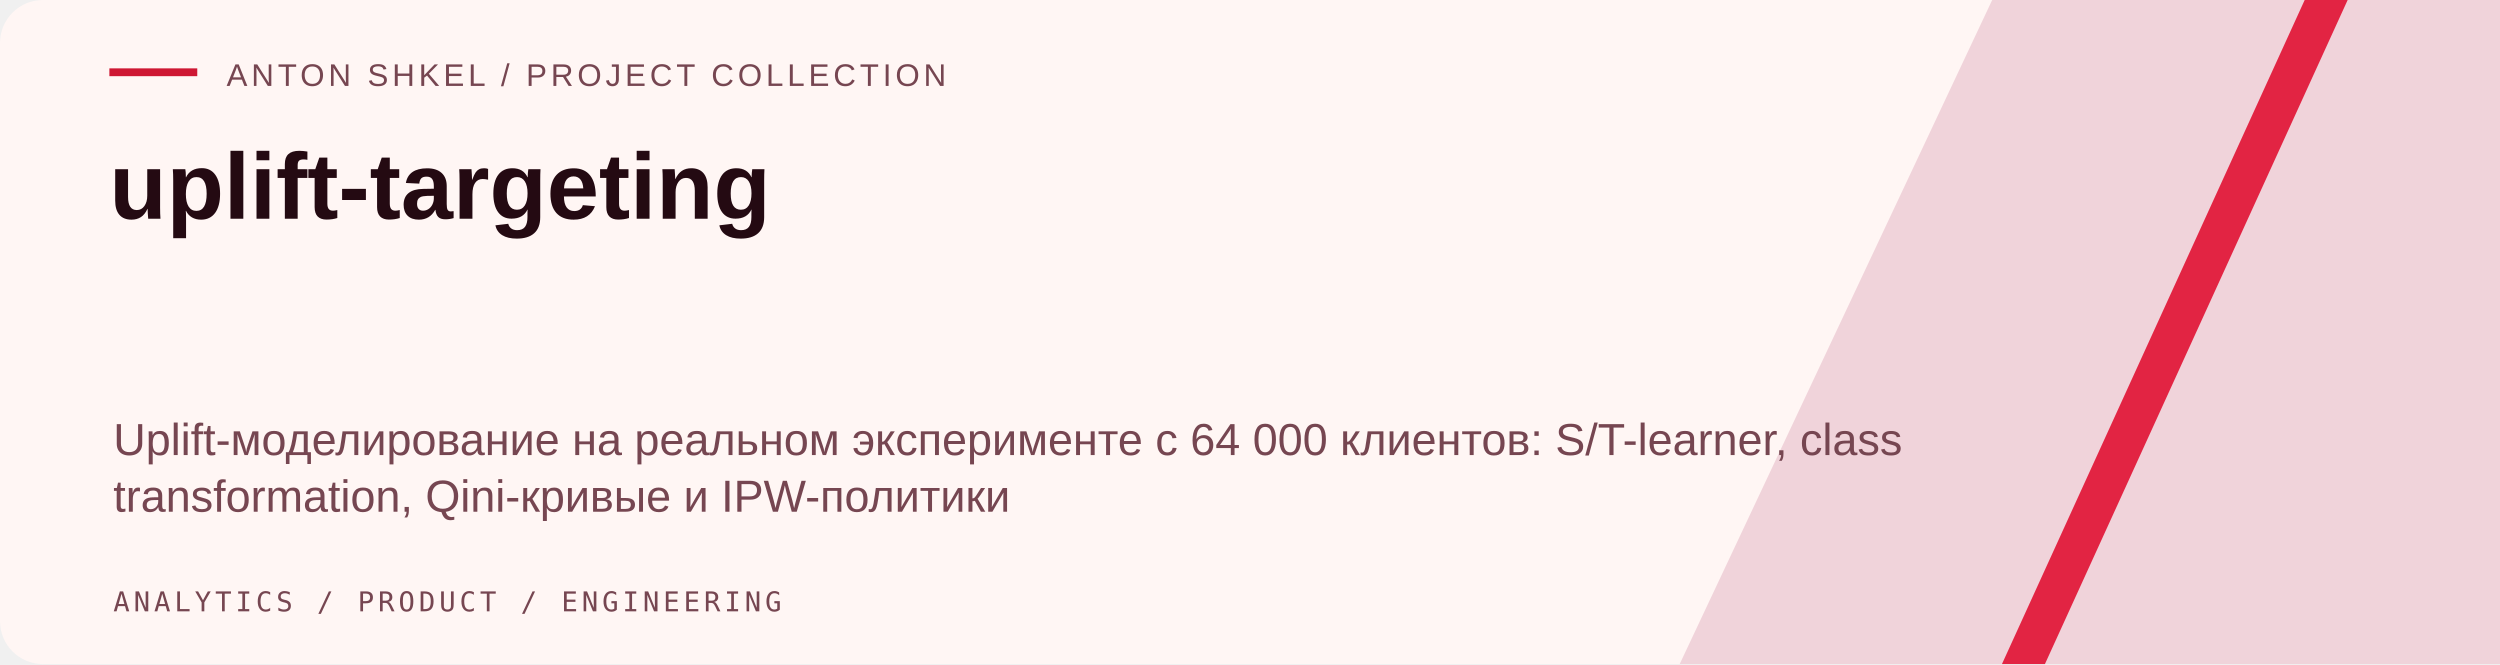
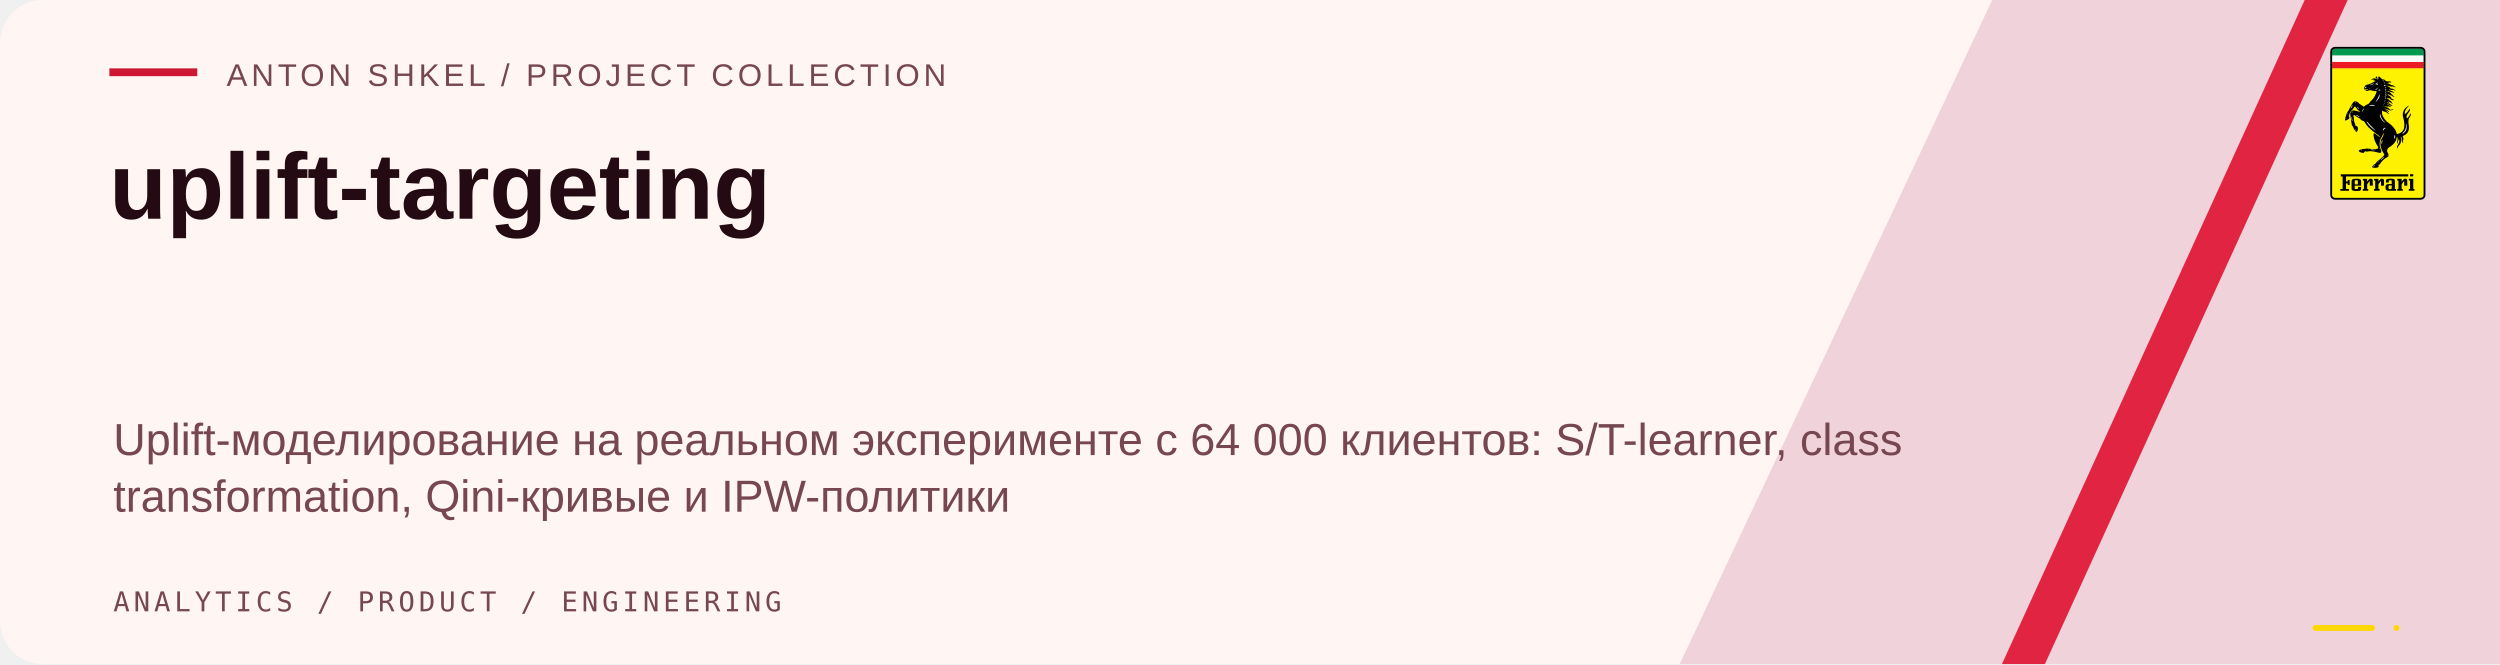
<svg xmlns="http://www.w3.org/2000/svg" width="1280" height="340" viewBox="0 0 1280 340" role="img" aria-label="uplift-targeting">
  <rect width="1280" height="340" rx="22" fill="#fff6f4" />
  <path d="M1020 0h260v340H860z" fill="#f0d3da" />
  <path d="M1180 0h22l-155 340h-22z" fill="#e22443" />
  <rect x="56" y="35" width="45" height="4" fill="#ce1733" />
  <text x="116" y="44" fill="#764651" font-family="Segoe UI,Arial,sans-serif" font-size="16" letter-spacing="2">ANTON SHKEL / PROJECT COLLECTION</text>
  <g font-family="Segoe UI,Arial,sans-serif">
    <text x="56" y="112" font-size="48" font-weight="700" fill="#240a12">uplift-targeting</text>
    <text x="58" y="233" font-size="23" fill="#764651">Uplift-моделирование на реальном эксперименте с 64 000 клиентов: S/T-learner, class</text>
    <text x="58" y="262" font-size="23" fill="#764651">transformation, Qini-кривые и IPW-политики</text>
  </g>
  <text x="58" y="313" font-family="Consolas,monospace" fill="#764651" font-size="14" letter-spacing="2">ANALYTICS / PRODUCT / ENGINEERING</text>
+   <g id="tifoso-badge">
+     <g transform="translate(1193 24) scale(0.1424419)">
+       <path fill="none" clip-rule="evenodd" d="M0 574.034V0l349.46.369v573.665" />
+       <path d="M325.738 0c9.509 0 17.198 7.607 17.198 17.015V532.42c0 9.4-7.689 17.015-17.198 17.015H17.753c-9.5 0-17.191-7.614-17.191-17.015V17.015C.562 7.607 8.253 0 17.753 0h307.985" fill="#FFF" />
+       <path d="M7.246 76.404h329.229V531.39c0 3.784-.646 6.123-3.198 8.661-2.77 2.753-5.2 3-9.586 3l-306.615.03c-2.416 0-4.269-.77-6.269-2.461-2.477-2.123-3.561-4.769-3.561-7.569V76.404" fill="#FFF200" />
+       <path fill="#ED1C24" d="M7.246 53.513h329.229v23.375H7.246z" />
+       <path fill="#FFF" d="M7.246 30.091h329.229v23.376H7.246z" />
+       <path d="M16.553 6.315h310.4c4.971 0 9.555 4.792 9.555 9.469v14.922H7.246l.03-13.123v-1.092c0-5.291 4.077-9.653 9.277-10.176" fill="#009A4E" />
+       <path d="M325.738 0c9.509 0 17.198 7.607 17.198 17.015V532.42c0 9.4-7.689 17.015-17.198 17.015H17.753c-9.5 0-17.191-7.614-17.191-17.015V17.015C.562 7.607 8.253 0 17.753 0h307.985m0 6.792H17.753c-5.708 0-10.322 4.584-10.322 10.223V532.42c0 5.646 4.615 10.199 10.322 10.199h307.985c5.709 0 10.323-4.553 10.323-10.199V17.015c0-5.638-4.614-10.223-10.323-10.223z" />
+       <path d="M165.692 105.28s-.208 1.984-.661 3.146c-.446 1.076-1.608 1.8-1.531 2.522.077.708.831 1.562 2 2.153 1.146.6 1.607 1.062 2.784 1.362 1.092.27 2.477 1.069 2.869.154.393-.931-.199-2.062-.861-3.146-1.154-1.892-1.738-2.354-3.438-4.954-.362-.56-.646-1.161-1.162-1.237" />
+       <path d="M157.069 309.693c.115-.339 2.838 1.385 4.253 2.216 2.977 1.784 4.315 2.845 6.946 4.814 2.085 1.585 3.092 2.4 5.185 4.2 2.568 2.215 3.953 4.107 4.646 3.677 1-1.2-1.638-4.708-3.97-6.614-2.268-1.878-4.614-3.4-6.422-4.585-2.331-1.555-2.539-1.908-6.023-4.247-3.746-2.507-6.976-5.66-6.976-5.66l-3.639-2.861-5.699-4.808-6.338-5.838-4.784-5.331s-3.723-4.553-4.315-5.431c-.6-.869-2.354-3.685-3.799-6.068-1.293-2.139-3.8-5.461-4.031-5.746-1.354-1.639-4.446-.977-8.039-3.092-4.361-2.577-5.415-4.931-5.415-4.931s-.162-.345-.331-.53c-.162-.193-.492-.431-.492-.431l-2.285-1.592-1.308-.862s-.992-.823-2.238-1.354c-1.254-.554-4.046-2.177-4.046-2.177l-4.992-3.184s-1.954-1.569-2.6-2.092c-.661-.5-1.892-1.215-1.892-1.215s-.785-.393-1.023-.408c-.238-.016-1.276-.108-1.276-.108s-.962-.254-1.939.893c-.977 1.154-.738.538.854 7.03.63 2.553.569 11.561 1.246 14.306.861 3.523 3.338 8.077 3.592 8.615.247.531.423 2.5.423 2.5s-.107 1.593.062 2.601c.754 4.653 7.561 1.591 9.062 7.976 1.477 6.3-.885 12.584-.885 12.584s-1.462 3.124-3.531 3.615c-2.061.478-5.261-4.091-7.576-7.791-2.284-3.639-4.153-8.408-4.753-9.923-.6-1.516-.916-1.847-1.608-2.946-1.023-1.639-1.846-1.338-2.992-3.923-1.154-2.584-.131-3.623-.646-5.876-.3-1.246-.569-1.385-.961-3.17-.377-1.776-.885-7.43-.885-7.43l-.723-5.261s-.254-2.4-.584-3.908c-1.146-5.261-1.546-10.353-1.546-10.353l-.215-2.092-.077-2.161s-.069-1.039.185-2.108c.254-1.068.77-1.953.77-1.953s1.062-1.777 1.246-2.223c.177-.423 2.346-2.946 2.346-2.946s1.138-.946 2.992-2.077c1.862-1.131 3.531-1.054 3.531-1.054s.492-.046 3.785.362c3.292.407 10.061 2.207 11.769 2.646 1.684.455 3.7 1.162 5.007 1.892 3.761 2.046 4.9 1.178 1.908-1.168-2.016-1.577-2.584-2.285-4.208-3.761-1.37-1.262-2.446-2.101-3.469-3.262-1.023-1.185-3.938-5.484-3.938-5.484l-1.823-2.692s-.977-1.107-1.139-1.185a13.378 13.378 0 01-.646-.469s-1.207.061-2.454-.177c-1.261-.254-1.846 1.516-1.846 1.516s-2.708 5.053-5.461 8.146c-4.461 5.022-7.661 8.438-9.299 11.114-2.3 3.708-1.792 7.77-2.977 9.646-.692 1.1-1.069 1.262-1.446 2.223-1.154 2.916 3.038 4.515 2.077 7.745-1.531 5.124-13.53 10.192-15.123 9.346-1.654-.869-.3-7.799.254-10.038.569-2.253 2.253-5.576 2.408-5.745.146-.162.554-.947.676-1.608.131-.661.177-2.161.254-2.992.077-.839.423-2.161.423-2.161s.046-.285 1.107-2.584c1.069-2.315 4.977-7.7 7.777-12.838 1.846-3.354 2.615-5.384 4.461-8.746 1.7-3.084 4.615-7.792 4.615-7.792s1.23-2.4 1.807-3.292c.585-.916 1.815-2.646 2.969-4.354 1.162-1.7 1.446-2.977 2.961-4.377 1.254-1.169 2.108-1.792 3.746-2.315 2.438-.808 4.108-.376 6.6.316 2.584.707 4.361 1.892 6.054 3.292a24.232 24.232 0 012.938 2.977l.823 1.215.507.3 1.57 1.008 3.592 2.376s8.523 5.8 9 6.115c.454.3 1.984 1.554 2.284 1.654.316.092 2.585-2.37 7.039-5.438 5.153-3.577 6.976-3.308 8.685-4.238 1.684-.931 2.376-1.7 3.7-3.023 2-2 2.015-3.069 4.284-5.861 2.285-2.784 4.423-4.346 4.423-4.346s.315-.315 4.385-4.915c4.061-4.584 5.861-8.054 5.861-8.054l2.231-4.469s3.23-6.945 4.269-9.692c1.046-2.753 1.046-3.669 1.046-3.669s.153-.723-.631-2.123c-.808-1.393-1.639-.762-3.185-.446-2.961.631-4.761-.139-7.753-.661-2.738-.455-4.169-1.277-6.915-1.731-2.784-.469-4.407-.93-7.2-.661-.423.046-1.276.223-1.685.361-1.577.523-2.015.646-3.184 1.323-1.354.631-2.246.831-3.746.869-1.039.031-1.669.062-2.63-.315-.662-.254-1.039-.446-1.562-.915a3.658 3.658 0 01-.723-.839c-.03-.292-.123-.277.162-.753.277-.485.623-.57.623-.57l1.277-.315s1.8-.469 1.969-.516c.162-.046 1.877-.6 2.63-.838.762-.238 1.593-.677 1.593-.677s.461-.738.284-1.161c-.223-.478-1.246-.523-1.246-.523s-1.431.523-1.592.569c-.154.031-2.439.753-2.439.753s-1.792.393-3.184.723c-1.4.315-3.4.477-3.4.477l-.6-.162s-.677-.454-.784-.93c-.1-.423-.162-.739-.239-1.223-.3-1.77-.661-2.839-.238-4.584.162-.731.331-1.139.646-1.815.269-.562.446-.885.792-1.416l1.101-1.8 2.077-3.069c.715-.723 1.185-1.084 2.084-1.592 1.323-.738 2.092-.946 3.746-1.131 1.623-.177 1.846-.161 4.146-.677 2.315-.523 3.954-1.438 3.954-1.438s5.531-2.031 8.899-3.685c3.53-1.73 5.069-3.577 8.723-5.007 1.546-.6 2.446-.885 4.038-1.292.2-.131.3-.254.362-.493.154-.577-.738-.846-1.354-.785-.554.046-1.815.631-2.1 0-.216-.484 1.153-.769 1.153-.769s.646-.3.662-.661c.016-.554-.93-.193-1.354-.239-2.146-.239-2.315-.631-3.8-.992-1.746-.438-2.691-.977-4.507-1.054-1.6-.062-3.1.277-4.107.515-.992.254-1.023-.723-.631-.915 2.808-1.308 2.869-1.416 4.854-1.508 1.084-.046 2.6.185 2.769.269.162.092 2.331-.015 2.885-.584.569-.554-1.777-.523-2.885-.962-1.022-.407-2.584-.522-2.553-1.2.054-.677.808-.3 1.346-.438.676-.162 1.069-.146 1.761-.238 1.247-.169 1.354-.285 3.2-.438 1.823-.177 4.454.6 4.454.6s2.761 1.224 4.115 1.87c1.354.63 2.992.961 2.992.961s1.922.269 3.385-.646c1.484-.908.646-1.508.13-2.346-.508-.785-1.153-1.923-.208-4.077.839-1.877 1.277-4.069 1.516-4.269.301-.238 1.462 1.446 2.215 2.139 2.7 2.523 6.27 3.769 9.639 9.045.262.423 1.508-.254 5.415.346s7.323 4.784 8.185 5.785c.893 1.007 2.046.953 2.046.953l1.877.254 6.814.115s3.093-.554 4.877.124c1.246.469 5.4 3.246 3.508 4.299-1.323.739-2.569-.884-3.769-.961-1.416-.092-2.031.177-3.293.492-2.646.662-8.322 2.377-6.261 3.069.153.061.446.107.446.107l1.015.177s2.493.569 4 1.161c2.276.9 3.354 1.893 5.446 3.123 1.199.692 1.723 1.385 3.03 1.777 1.2.347 1.969 0 3.2.208 1.615.285 2.522.616 4 1.323 2.199 1.054 2.999 2.331 4.969 3.746.984.715 1.814.823 2.553 1.785.17.215.309.331.386.584.262.877-1.447.361-2.354.216-1-.169-1.415-.662-2.338-1.085-1.369-.646-2.016-1.354-3.508-1.623-1.077-.208-1.723-.046-2.83.015-1.077.046-1.646.208-2.724.223-1.83.031-2.861-.13-4.661-.508-2.016-.422-3.016-1.207-5.015-1.623-2.262-.469-6.261-2.407-5.877-.469.2.931 2.323 1.715 2.323 1.715s1.461.785 2.846 1.4c1.385.6 2.153 1.516 2.153 1.516l.954.708s.984 1.354 2.277 2.884c1.261 1.508 3.507 1.461 3.507 1.461s1.354 0 4.276.6c2.908.6 5.908 2.399 5.908 2.399s2.261 1.554 3.584 3.116c1.308 1.562.554 2.346.385 2.507-.153.169-.093.092-.277.169-.153.077-1.784-1.969-1.784-1.969l-1.169-.992s-1.139-.8-2.615-1.277c-1.477-.469-1.97-.154-1.97-.154s-3.138.877-5.876.8c-2.708-.077-4.123-1.162-4.123-1.162l-1.723-1.154s-2.585-2.423-2.678-1.276c-.062.777 1.139 1.638 1.139 1.638s.831.838 1.385 1.37c1.046 1.03 1.478 1.546 2.677 2.614 1.2 1.078 1.938 1.078 1.938 1.078s.646.153.892.2c.247.046.678.162.678.162s.4.154 2.276.916c1.861.753 3.877 2.392 3.877 2.392s.185.154.462.208c.276.031.83.308.984.354.169.038.646.038 1.723.192 1.093.162.677.854.677.854l-.185.261-.893.6s-1.153.331-1.938.369c-.8.046-1.938-.399-1.938-.399l-2.416-.908s-2.445-.646-2.969-.731c-.523-.077-2.707-.515-3.076-.592-.354-.084-1.446-.477-1.738-.646-.293-.161-.831-.269-2.154-.915-1.308-.646-1.831-1.392-3.461-1.908-1.646-.523-2.646-.63-3.877.224-2.123 1.461 3.199 1.7 5.846 3.022 3.908 1.923 6.107 3.338 7.03 5.416.938 2.084 1.877 2.838 1.877 2.838s2.754 1.385 3.984 2.838c.677.784.77 1.431 1.446 2.215 1.507 1.769 4.431 1.669 5.016 3.169.554 1.399-2.37.769-3.893.63-2.738-.269-3.4-2.777-5.954-3.784-1.445-.577-2.368-.577-3.846-1.084-2.692-.885-3.953-2.046-6.646-2.884-1.631-.5-4.585-2.646-4.215-.993.061.4.307.708.414.947.139.238.816 1.115.816 1.115s.907 1.2 1.322 1.516c.385.331 2.123 1.638 4.615 2.992 2.462 1.354 4.615 3.954 4.615 3.954s.739 1.062 1.093 1.801c.369.831.107 1.084.692 2.238.538 1.146.8 1.369 1.538 2.077 1.815 1.746 3.723 1.399 6.03 2.346.631.269.677.361 1.354 1.084.677.715-.124 1.022-.124 1.022s-2.568.662-4.23.523c-2.153-.169-3.123-.831-5.215-1.877-2.123-1.038-3.23-2.907-3.445-3.022-.185-.124-.708-.677-1.108-.962-.399-.284-1.431-.5-2.354-.754-.938-.253-1.462-.3-2.399-.554-1.277-.362-2.601-.923-3.201-1.115-.6-.208-1.969-.454-2.969.138-2 1.185 3.107 1.984 4.692 3.685.815.854 1.153 1.454 1.923 2.354.585.692.831 1.177 1.555 1.715.491.361 1.399.753 1.399.753s1.23.57 3.03 1.562c1.8.992 3.907 3.799 3.907 3.799l1.277 1.954.754 1.115.2.516.276.63s.924 1.2 1.6 1.592c.678.408.554.762.554.762s-.076.247-.554.516c-.461.285-.723.046-1.399-.154-.677-.192-1.123-.838-1.707-1.308-.616-.492-1.262-1.684-2.354-2.361-.969-.584-2.23-.792-2.723-.946-.477-.176-1.677-.93-2.154-1.138-.461-.185-1.707-.754-1.707-.754s-2.399-1.338-3.724-1.699c-1.322-.37-.477.438-.477.438s1.186 1.846 2.323 2.584c1.478.977 3.554 1.839 2.877 2.63-.462.516-1.077.331-1.754.254-1.107-.13-2.446-1.454-2.446-1.454s-.553-.361-3.03-1.146c-2.462-.808-1.554.546-.985 1.277a4.735 4.735 0 001.309 1.115l1.677.754.769.238s.678.123 2.908.646c2.23.508 3.462 1.593 3.462 1.593s1.199 1.115 2.86 2.346c1.692 1.246 3.354 1.562 4.277 1.685.923.115.892.761.892.761s.123.593.063.785a.453.453 0 01-.432.362c-.185 0-.276.077-.522.208-.246.123-1.2.277-1.2.277s-2.492-.077-4.461-.562c-1.938-.477-3.662-1.831-3.847-1.907-.153-.077-1.969-1.084-3.23-1.484-1.215-.408-3.169-.231-3.385-.154-.199.077-.877.185-2.03.523-1.169.308.292.753.292.753l.831.077 1.984.154s2.062.238 3.8.884c1.738.631 2.877 1.908 4.031 3.077a13.966 13.966 0 002.431 1.9l.923.6.477.361.123.315s-.046.162-.123.361c-.077.208-.369.361-.369.361s-.431-.077-.615-.077c-.216 0-1.523-.692-2.492-1.115-1-.438-1.508-.854-2.585-1.116-.923-.223-2.153-.323-2.431-.238-.276.077-2.308.362-3.877.469-1.568.123-2.923.146-4.769-.077-2.63-.315-6.122-2.393-6.569-1.815-.907 1.215 1.862 1.561 3.216 2.338 1.846 1.069 5.046 2.031 5.046 2.031s2.338.515 3.707 1.161c3 1.393 3.908 3.454 6.323 5.623 1.323 1.215 2.4 1.738 4.184 2 1.539.224 1.508.039 3.938-.438 2.446-.484 3.924-2.8 4.631-1.953.139.162.077.315.046.554-.046.238-.245.677-.245.677s-.277.392-.708.838c-.446.438-2.123 1.354-3 1.715-.877.362-3.03.962-5.738.877-2.708-.077-6.522-2.154-6.522-2.154l-2.738-1.154s-1.262-.592-2.123-.915c-2.277-.862-3.723-.785-6.062-1.4-1.446-.392-2.399-.8-3.707-1.069-1.323-.284-.569.239-.446.423.615.838 1.445 1.107 2.492 1.592 1.385.677 2.354.539 3.769 1.139 1.585.639 2.97 1.539 3.847 2.108.861.554 1.508 1.185 2.354 2.062l2.907 2.492s.677.554.754.785c.076.239.399.838.246 1.8-.17.962-.954.285-.954.285l-.769-.492-.77-.708-1.216-1.007s-1.045-.947-2.846-1.862c-1.784-.931-3.938-1.162-3.938-1.162s-1.908-.284-1.846.316c.092.592.521.646 2.029 1.038 1.523.393 2.523 1.162 2.523 1.162s1.555 1.154 2.677 2.43c1.107 1.278 1.431 2.516 1.431 2.516s.569 1.046 2 2.43c1.431 1.4 2.185.915 2.107 1.593-.077.677-.708.8-.708.8s-.369-.032-.522-.032c-.154 0-.523-.207-.923-.361s-1.908-1.2-1.908-1.2-2.368-1.922-2.63-2.107a408.68 408.68 0 01-2.523-1.877s-1.323-.846-2.262-1.323a28.107 28.107 0 00-2.969-1.2c-.707-.231-2.031-.308-2.031-.308s-1.584-.238-2.553-.6c-1.523-.585-3.293-2.208-3.492-2.285-.216-.084-1.631-.569-1.908-.523-.276.031-.923 2.708-1.076 4.254-.646 6.477 1.076 10.776 3.753 16.715 3.861 8.63 14.614 19.36 14.614 19.36s2.708 1.531 3.847 2.446c3.215 2.516 8.538 6.077 13.261 10.784 4.03 4.038 9.385 11.199 9.385 11.199s3.106 4.323 4.553 7.384c1.754 3.754 3.17 9.478 3.17 9.478s.123.984.215 1.2c.123.199.399.461.585.461l1.876.062c.185 0 2.323-.153 3.739-.508 1.4-.354 4.723-1.877 6.938-3.03 2.184-1.17 4.815-3.385 4.815-3.385s.507-.431 3.062-3.292c2.585-2.861 4.246-7.153 4.876-8.776.616-1.607 1.124-4.707 1.493-10 .399-5.314-.323-10.915-.323-10.915s-.969-7.815-1.555-10.477c-.584-2.645-1.999-6.984-1.999-6.984s-.984-3.86-1.292-6.298c-.324-2.439-.369-6.408-.369-6.408s0-2.43.783-6.922c.816-4.469 3.555-8.977 3.555-8.977s.769-1.516 3.724-5.054c3.03-3.623 3.998-4.192 6.983-6.354 2.37-1.7 5.43-4.438 6.432-3.792 1.107.692-1.079 2.077-1.817 2.8-1.861 1.846-5.337 5.107-8.153 10.022-2.461 4.254-3.384 7.069-3.998 9.846-.617 2.77-.354 5.815-.277 6.854.093 1.039.661.662.661.662s5.984-4.808 9.23-8.446c3.523-3.938 6.661-10.946 7.891-11.007.831-.054 1.216 1.823 1.016 2.692-.768 3.638-1.029 4.092-2.216 6.507-1.353 2.769-2.613 4-4.491 6.554-1.97 2.677-2.938 3.7-4.522 7.245-2.291 5.1-.954 9.039-.954 9.039s.277 2.392 1.353 2.361c1.802-.062 5.754-5.054 8.339-9.139 1.909-2.992 2.6-6.453 3.847-8.269 1.138-1.607 2.139 2.616 1.646 5.108-.57 2.961-2.031 5.623-5.246 9.815-3.138 4.091-3.046 7.984-3.046 7.984s-.323 1.777-.585 5.654c-.245 3.86.862 9.723.862 9.723s.983 4.899 1.185 8.614c.185 3.738.061 12.223-3.432 18.83-1.384 2.646-4.354 6.308-4.354 6.308s-2.292 2.354-4.169 3.722c-1.878 1.37-6.385 3.509-6.385 3.509s-3.122 1.076-3.553 1.169c-.462.123-.738.507-.738.507s.276.601.399.847c.107.247.984 2.399.984 2.399s.938 3.046 1.292 5.462c.354 2.415-.062 2.969-.399 4.815-.339 1.77-1.107.953-1.308 4.43-.169 3.078 1.216 4.615.969 8.062-.106 1.508-1.815-1.907-2.646-3.353-1.754-3.14-1.339-7.97-1.369-9.169-.047-1.2-.14-2.524-.585-4.031-.538-1.97-1.354-3.492-2.261-4.692-.924-1.185-1.893-1.861-2.216-1.738-.323.108-.354.738-.354 1.046-.016.339.63 1.477.769 1.724.169.23 1.323 2.338 1.323 2.338s.507 1.631.707 4.801c.201 3.138-.769 7.045-.769 7.045s-1.262 4.385-2.584 6.97c-1.479 2.845-4.754 6.722-4.754 6.722s-2.354 2.154-4.124 5.692c-1.737 3.538-.245 5.077-.892 5.538-.677.446-2.062-2.046-2.431-3.723-.354-1.569-.185-2.308.462-4.062.6-1.692 2.016-4.139 2.016-4.139l2.107-3.584s2.554-4.861 3.354-8.4c.8-3.507-.123-7.414-.123-7.414s-.107-1.292-.984-1.231c-.893.046-1.507.816-1.877 1.754-.724 1.938.308 1.585-.801 4.815-.86 2.538-1.107 2.2-1.569 3.707-.554 1.8-.846 3.646-.814 4.77.046 1.107-.569.646-.569.646s-1.077-2.001-1.077-4.492c0-1.354.062-2.123.216-3.478.246-2.169 1.138-5.491 1.138-5.491s.954-3.277.754-6.262c-.229-3.015-1.276-3.568-1.276-3.568s-.276-.4-1.446-.339c-1.153.093-1.092 2.169-1.092 2.169s-.354 2.97-.815 4.815c-1.277 5.092-2.984 7.769-6 12.061-2.738 3.877-6.445 7.293-8.308 8.893-1.846 1.631-7.538 5.769-7.538 5.769l-6.676 4.445s-2.646 2.585-3.847 5.662c-1.23 3.062-1.169 5.461-.462 8.276.709 2.831 1.724 4.123 2.262 4.922.523.771 1.555 2.154 1.893 3.786.215.999.062 1.599.123 2.614.063.893.185 1.385.154 2.293-.031 1.415.23 2.414-.585 3.568-.585.877-2.185 1.646-2.185 1.646s-1.814.799-2.893 1.461c-11.354 6.846-15.383 11.292-21.783 18.922-2.031 2.446-.538 2.293-2.707 5.185-1.316 1.724-4.354 1.724-5.454 3.784-1.53 2.815 3.446 5.585-2.3 8.062-7.407 3.2-20.153.907-20.407-.092-.692-2.739 2.492-5.907 3.623-7.169 5.184-5.662 9.815-5.801 11.515-10.492.369-1 .223-1.861 4.353-4.923 2.9-2.139 14.484-10.861 19.546-16.676 1.738-2 3.23-3.322 3.984-5.477.77-2.186-.754-3.554-.754-3.554l-2.077-3.385-3.984-7.123s-1.676-3.784-2.584-5.969c-.938-2.185-2.677-8.062-2.677-8.062s-1.276-5.291-1.493-8.738c-.384-6.184.462-9.783 2.094-15.783 2.107-7.784 6.891-11.046 8.799-18.769.555-2.245.677-6.092-.462-5.907-1.077.2-1.169 3.23-1.999 5.262-3.077 7.661-7.139 11.015-9.369 18.952-1.492 5.369-2.107 8.555-2.093 14.123.017 3.184-.107 2.6.708 8.123.323 2.03.815 3.122 1.416 5.106.43 1.416 1.584 4.062 1.584 4.062s1.585 3.492 2.139 5.938c.168.847.385 1.322.322 2.169-.107 1.461.154 1.77-.553 3.092-.877 1.647-.34 2.616-3.139 3.23-2.492.523-7.584-1.138-7.584-1.138s-20.93-6.338-34.291-4.508c-2.646.354-4.069 1.323-6.73 1.277-2.423-.031-3.654-1.924-6.077-1.2-.492.139-.646.492-1.092.785-3.538 2.461-.831 6.553-10.153 4.43-5.723-1.308-12.653-4.814-11.454-7.015 1.607-2.923 3.761-3.4 8.285-5.262 4.838-1.969 12.099-1.415 13.53-1.507 1.746-.139 4.254-1.354 7.376-1.431 5.4-.093 6.361.554 6.361.554l9.168.814 17.546.217s3.138-.231 4.384-.478c1.262-.247 2.254-2.723 2.945-3.908.678-1.168-.03-2.892-.03-2.892l-.522-.815-1.67-2.692-3.084-5.2-3.423-6.83s-2.238-4.753-3.43-7.876c-1.185-3.108-1.877-4.862-2.662-8.076-.823-3.309-1.331-5.985-1.438-8.646-.13-3.82-.384-6.789.685-9.912" />
+       <path d="M270.971 303.355c3.691-4.738 4.047-9.139 4.261-15.338.169-4.507-1.537-11.453-1.537-11.453l-.232-.508s-.646-.839-1.044.269c.061.978.185 1.762.185 1.762l.214 8.946s-.277 4.507-1.814 9.153c-2.585 7.846-9.446 11.338-10.445 14.169-1.711 4.691 5.997-1.293 10.412-7m-38.705 14.477s-1.508.431-1.539 1.922c-.03 1.493.369 2.785.323 4.585-.03 2.293-2.138 4.938-.784 5.8 2.323 1.477 4.322-8.923 3.615-10.461-.708-1.54-1.4-1.863-1.615-1.846m-26.06 72.103s-.432-.23-1.277.093c-.83.322-.77 1.185-.77 1.185s-.169.923.508 1.016c.678.123 1.785-1.539 1.785-1.724 0-.185-.246-.57-.246-.57m-24.522 17.43s-.247.247-.031.415c.23.201.554-.046.554-.046s4.23-3.307 6.738-5.63c2.646-2.492 6.462-6.784 6.462-6.784s.261-.323-.031-.6c-.309-.277-1.031.153-1.631.43-.523.277-.831.569-1.23.893-.369.339-1.631 1.631-1.631 1.631l-3.262 3.169-2.062 1.938-1.999 1.907-.831.955s-.216.369-.276.461c-.063.107-.277.384-.277.384s-.309.293-.309.385c0 .077-.092.154-.092.247a1.438 1.438 0 01-.092.245m-7.315 4.801s-.454-.369-1.169-.016c-.723.385-1.492 1.368-1.555 1.477-.068.139-.461.662-.191 1.123.269.462 1.184-.216 1.322-.246.131 0 1.324-.953 1.324-.953s.692-.432.269-1.385m-14.007 14.183s-.6-1.107-1.385-.646c-.785.462-1.215.616-1.938 1.615-.123.169-.9 1.17-1.039 1.431-.138.247-.915 1.724.662 1.831 2.708.153.93-1.584 1.861-2.262.754-.522 2.169-.384 2.185-.938.015-.553-.346-1.031-.346-1.031m-47.998-56.675s-1.623.401-1.746.955c-.131.584.946 1.138 1.115 1.168.192.031.554.462 1.638-.277 1.069-.722 1.023-1.338 1.023-1.338s.631-.738-2.03-.508m26.399-.861s-.016-.6-1.162-.522c-1.169.062-1.415.276-1.446.461-.038.169.062.462 1.1.554 1.054.062 1.477-.001 1.508-.493m24.96.723c-2.1-.016-1.438.047-2.73.108-2.346.123-3.623.03-5.938-.124-3.247-.215-8.269-1.015-8.269-1.015s-.631-.153-.885.262c-.231.384.615 1.276 1.369 1.508 4.115 1.277 4.338 1.062 7.138 1.107 1.562.016 2.431-.139 3.985-.231 1.969-.152 2.884.154 5.03-.415.561-.139 1.1-1.184.3-1.2m14.061-4.169s-.423-.491-1.293-.061c-.86.415-1.384 1.353-1.384 1.353s-.407.646.462.555c.846-.123 1.607-.492 1.807-.615.223-.125.854-.709.408-1.232m-12.238-168.769s5.938-5.561 10.191-12.914c2.522-4.385 3.622-14.592 1.454-12.054-.978 1.162-2.162 6.454-4.039 10.376-2.677 5.584-8.392 13.492-8.392 13.492s-1.229 2.631.786 1.1m-23.737 14.131s-.631.492-.346 1.277c.3.8 1.508.2 1.508.2s2.746-1.038 5.623-1.146c2.884-.123 6.884.738 6.884.738s1.907.523 2.223.646c.315.131 1.354.631 1.531.692.154.069 1.146.554 1.7.054.554-.508-3.469-4.161-7.576-4.715-6.839-.931-11.33 2.015-11.33 2.015l-.217.239m-28.168 24.083c.484.416 2.769-3.938 4.676-6.692 1.4-2.015 3.955-5.384 3.955-5.384s1.153-1.546-.8-.684c-.792.354-2.961 2.007-4.492 5.046-1.293 2.584-3.847 7.306-3.339 7.714m-15.799-18.915s-.493 1.685 1.477 3.792c1.984 2.116 2.492 3.861 3.754 2.6.346-.346-1.231-3.192-2.031-3.984-.823-.785-1.408-1.431-1.408-1.431l-.515-.423-.662-.369-.377-.153s-.1-.093-.238-.032m-6.401-16.153s-2.138.4-2.661 1.438c-.531 1.039 2.461.408 2.461.408s1.984.107 2.031-.646c.046-.769-.253-.846-1.831-1.2m-33.975 56.305c-1.092-.315-1.276 1.832-1.423 2.523-.123.692.493 2.077.746 2.077.246-.016 1.115-1.369 1.161-2.03.047-.677.478-2.269-.484-2.57m35.284 41.937s-1.954-1.547-2.254-.931c-.292.615 1.608 3.33 1.608 3.33s.584.893 1.484.492c.884-.43.569-1.415.569-1.415s-.6-1.261-1.407-1.476m-14.73-45.352s-.5-.13-.677.469c-.185.6-.169 1.577-.3 2.761-.107.924.239 3.385.239 3.385s.192 1.954.584 3.116c.423 1.276 1.546 3.092 1.546 3.092s.423.931.946.885c.515-.054.392-.662.392-.662s-1.638-6.491-1.684-7.153c-.193-2.161-.193-4.792-.193-4.792l-.015-.393s-.016-.693-.838-.708m2.553-19.806s-.9-.169-1.73 1.561c-.838 1.754-.661 2.462-.585 2.539.062.077.723.062 1.785-1.561 1.054-1.608.815-2.224.815-2.224s-.062-.315-.285-.315m24.753 17.945s1.084 1.622-.992 1.246c-2.084-.377-6.461-3.831-8.246-4.761-1.762-.931-4.662-1.224-3.446-2.315.223-.185.284-.363.63-.377.362-.016 1.562.453 1.638.507.062.03 3.146 1.307 3.261 1.338.108.046 1.839.785 3.069 1.507 1.231.73 3.23 2.13 3.23 2.13l.856.725m57.697 49.675c.569 1.784-6.569-3.77-10.392-6.716-10.13-7.8-22.53-23.791-20.984-25.206 1.277-1.162 6.361 6.161 13.815 14.229 7.969 8.6 17.23 16.631 17.561 17.693m29.798-7.647c-2.215 2.361-2.999 5.385-1.723 7.646 1.246 2.199 1.631-3.216 3.016-4.808 1.2-1.393 1.938-1.169 3.907-2.569 3.354-2.361-2.399-3.276-5.2-.269m-12.676-50.474c-1.523-.246-1.477 2.069-1.262 3.708 1.016 7.337 4.309 12.991 8.707 18.314 2.678 3.246 10.016 9.03 10.861 8.1.309-.331-6.984-5.969-11.63-13.214-3.292-5.138-5.046-9.484-5.461-13.723-.045-.539.077-2.977-1.215-3.185M151.731 133.57c-3.308 1.792-9.046 3.37-9.046 3.37s-.262.569.477.508c4.916-.393 6.792-1.008 9.408-2.162 2.615-1.13 4.515-4.269 4.515-4.269s1.062-1.954-.907-.346c-.616.492-2.632 1.907-4.447 2.899m39.906-12.606s-1.123-.247-1.877.223c-.754.477-.539.854-.539.854s1.17.892 2 1.039c.831.123 2.615.9 2.555.3-.078-.615-1.077-1.715-1.432-2.015-.322-.317-.707-.401-.707-.401m-18.783 34.46c.191.392 3.545-.523 4.838-1.247 1.008-.569 1.407-2.477 1.407-2.477s.277-1.846-.153-1.131c-1.916 3.132-6.278 4.454-6.092 4.855m-.108-8.608c1.354-2.6-3.716 2.7-6.3 4.069-1.577.831-4.146 1.938-4.146 1.938s-.677.846.269.769c.946-.062 3.354.754 5.308-.754.462-.369 2.492-3.323 2.492-3.323s1.73-1.469 2.377-2.699m-.785 11.061c.107.423 5.791.284 7.215-.146 1.123-.308 1.738-2.292 1.738-2.292s.677-1.738.092-1.154c-2.576 2.631-9.144 3.169-9.045 3.592m-91.296 52.067s-.861-.315-1.93 1.292c-1.062 1.6-5.846 8.869-5 9.938 1.007 1.261 5.153-6.492 6.416-7.938 1.276-1.469.753-2.946.753-2.946s-.015-.331-.239-.346M184.883 341c-.523 2.415.092 7.354.924 8.322 2.03 2.446.784-3.83 1.076-6.031.246-2.045.492-2.753 1.508-4.938 1.815-3.938-2.445-2.492-3.508 2.647m-17.461-210.044s-1.576.046-2.807.723c-1.246.677-1.554 1.639-1.554 1.639s-.254.692-.084 1.069c.361.823 2.069-.423 3.261-.016.961.346 1.423.631 2.161 1.515.646.77 1.777 1.877 2.485 1.246.73-.615.462-2.192.462-2.192s-.839-2.569-1.938-3.292c-1.109-.738-1.986-.692-1.986-.692m-26.198 18.068s-.885.138-.677 1.215c.208 1.054.785.892.785.892s1.831-.785 1.723-1.884c-.131-1.108-1.831-.223-1.831-.223m-12.792-5.738s-.961.039-1.638 1.23a14.986 14.986 0 00-1.054 2.416s-.315 1.554.238 2.046c.562.484 1.177-1.007 1.984-1.592.484-.346.785-.5 1.285-.854.685-.47 1.8.13 1.723-1.254-.099-1.393-1.576-2.054-2.538-1.992m41.336-14.884s-2.176-.315-2.092.523c.077.784 1.178.315 1.885.631.692.315 1.154.438 1.707.946.408.361.361 1.069.862 1.084.692.016.554-.269.554-.269s-.631-1.877-1.453-2.407c-.816-.539-1.463-.508-1.463-.508m24.284 8.776c-.308 1.185-.493 1.592-.493 1.592s-.614 2.408 1.816 1.523c2.431-.893 1.169-.516 2.922-1.369 1.724-.846 1.693-.377 2.955-.315.43.015.707.03 1.354-.092.553-.124.322-.77-.908-1.101-1.322-.346-2.938-.269-4.814-.285-1.108-.014-2.509-1.137-2.832.047m1.077-8.899s-1.108-.254-1.877.223c-.754.469-.523.846-.523.846s1.154.916 2 1.039c.831.146 2.615.915 2.554.3-.093-.6-1.077-1.715-1.431-2.015-.353-.301-.723-.393-.723-.393m4.278 16.715s-1.186-.239-2.001.215c-.8.446-.585.808-.585.808s1.262.847 2.154.977c.893.123 2.8.846 2.723.269-.076-.569-1.154-1.623-1.508-1.907-.354-.286-.783-.362-.783-.362m.369 6.06s-1.263-.284-2.124.239c-.861.515-.601.931-.601.931s1.309.992 2.263 1.131c.938.146 2.969.977 2.876.315-.076-.661-1.215-1.861-1.615-2.184-.369-.34-.799-.432-.799-.432m.568 5.908s-1.369-.315-2.293.269c-.938.584-.646 1.054-.646 1.054s1.415 1.107 2.431 1.277c1.031.162 3.23 1.107 3.139.361-.093-.738-1.324-2.108-1.754-2.469-.4-.385-.877-.492-.877-.492m-.123 7.307s-1.369-.292-2.293.285c-.938.569-.676 1.038-.676 1.038s1.445 1.107 2.461 1.277c1.016.162 3.215 1.108 3.123.369-.107-.746-1.323-2.115-1.738-2.477-.431-.376-.877-.492-.877-.492m-1 14.246s-1.385-.3-2.308.285c-.923.577-.646 1.039-.646 1.039s1.415 1.115 2.431 1.277c1.031.154 3.231 1.115 3.139.361-.093-.738-1.322-2.1-1.754-2.477a2.2 2.2 0 00-.862-.485m.924-7.123s-1.57-.361-2.678.315c-1.062.661-.738 1.2-.738 1.2s1.646 1.292 2.83 1.477c1.17.192 3.724 1.277 3.631.431-.123-.869-1.539-2.446-2.03-2.869a2.635 2.635 0 00-1.015-.554m-1.601 13.569s-1.139-.27-1.907.215c-.77.477-.523.854-.523.854s1.169.931 2 1.054c.846.139 2.646.915 2.584.3-.092-.616-1.092-1.731-1.445-2.031-.339-.315-.709-.392-.709-.392m-1.077 6.168s-.923-.2-1.569.193c-.614.392-.431.707-.431.707s.969.754 1.662.869c.691.108 2.215.77 2.153.247-.062-.5-.923-1.431-1.2-1.685a1.616 1.616 0 00-.615-.331m-1.322 5.631s-.831-.192-1.416.169c-.554.346-.4.646-.4.646s.877.677 1.508.77c.631.115 1.984.692 1.924.238-.047-.454-.801-1.308-1.063-1.531-.262-.23-.553-.292-.553-.292m-1.324 4.615s-.861-.193-1.414.153c-.586.362-.416.646-.416.646s.877.692 1.508.785c.631.1 1.984.692 1.923.224-.046-.454-.8-1.292-1.077-1.516-.247-.23-.524-.292-.524-.292m-1.614 5.354s-.677-.162-1.154.123c-.462.3-.308.523-.308.523s.707.555 1.215.647c.508.076 1.615.554 1.555.168-.047-.361-.662-1.038-.862-1.23-.216-.185-.446-.231-.446-.231m-1.923 5.007s-.585-.139-.985.107c-.399.254-.276.461-.276.461s.615.469 1.046.531c.431.085 1.384.493 1.338.162-.03-.315-.569-.9-.738-1.054a1.13 1.13 0 00-.385-.207m-1.985 4.762s-.601-.131-1 .123c-.386.238-.247.438-.247.438s.585.477 1.031.554c.446.062 1.384.469 1.338.162-.03-.339-.569-.916-.738-1.077-.184-.155-.384-.2-.384-.2M60.52 240.72s-.992 1.922-.5 2.977c.485 1.062 1.823-1.685 1.823-1.685s1.384-2.739.823-3.238c-.569-.508-.899.907-2.146 1.946" fill="#FFF" />
+       <path d="M200.543 487.684v-3.737c0-8.493 4.293-10.154 16.831-10.215 11.538.061 15.614 1.507 15.614 8.83v28.26h4.261v6.369h-28.183c-5.938 0-9.814-4.077-9.814-9.092v-5.724c0-4.938 2.522-9.245 11.353-9.292h11.015v-8.6c0-4.492-.308-5.03-4.814-5.03h-.047c-5.399 0-5.753.708-5.753 5.03v3.2h-10.463m13.078 10.14c-2.215 0-3.523 1.784-3.523 3.999v5.461c0 2.201.939 3.954 3.523 3.985h3.969c2.185 0 3.97-.677 3.97-3.985l.03-9.46h-7.969zm-39.883-13.446V474.5h-15.722v5.877h4.192v30.429h-4.192v6.385h19.692v-6.385h-3.97V494.5c0-1.522 9.269-13.229 9.269-11.877v16.199H193.9v-18.229c0-4.169-2.724-6.86-7.693-6.86-5.908-.001-9.9 7.429-12.469 10.644m125.325 26.399V474.5h-16.046v5.877h4.493v30.399h-4.493v6.415h20.261v-6.415h-4.215m-165.777-26.399V474.5h-15.722v5.877h4.192v30.429h-4.192v6.385h19.676v-6.385h-3.954V494.5c0-1.522 9.261-13.229 9.261-11.877v16.199h10.884v-18.229c0-4.169-2.708-6.86-7.684-6.86-5.893-.001-9.892 7.429-12.461 10.644" />
+       <path d="M111.548 503.207h-11.03v3.2c0 4.339-.723 4.523-6.1 4.584h-.077c-6.162.031-5.815-.584-5.746-4.584v-7.585h22.952v-16.476c0-5.97-4.507-8.477-16.399-8.522h-1.707c-12.838.061-16.253 2.984-16.253 10.369v24.121c0 8.122 4.799 9.492 16.491 9.815h1.276c12.762-.293 16.592-1.17 16.592-8.754v-6.168m-22.828-20.246c0-2.245.677-3.354 3.246-3.385h4.838c2 0 3.115.893 3.115 2.492v12.354h-11.2v-11.461z" clip-rule="evenodd" fill-rule="evenodd" />
+       <path stroke-miterlimit="10" stroke-width=".74" stroke="#000" fill="none" d="M293.249 465.732v-7.723" />
+       <path d="M257.25 484.377V474.5h-15.738v5.877h4.185v30.429h-4.185v6.385h19.691v-6.385h-3.953V494.5c0-1.522 9.246-13.229 9.246-11.877v16.199h10.907v-18.229c0-4.169-2.74-6.86-7.725-6.86-5.875-.001-9.876 7.429-12.428 10.644" />
+       <path d="M63.435 496.438v-5.692h-6.13v20.076h10.622v6.369H36.783v-6.369h8.284v-45.09H38.56v-7.754h242.579v7.754H57.305v18.106h6.13v-5.353h7.054v17.953h-7.054" />
+       <path clip-rule="evenodd" fill-rule="evenodd" d="M287.339 457.701h11.568v7.631h-11.568z" />
+     </g>
+     <rect x="1184" y="320" width="32" height="3" rx="1.5" fill="#ffd700" />
+     <circle cx="1227" cy="321.5" r="1.5" fill="#ffd700" />
+   </g>
</svg>
